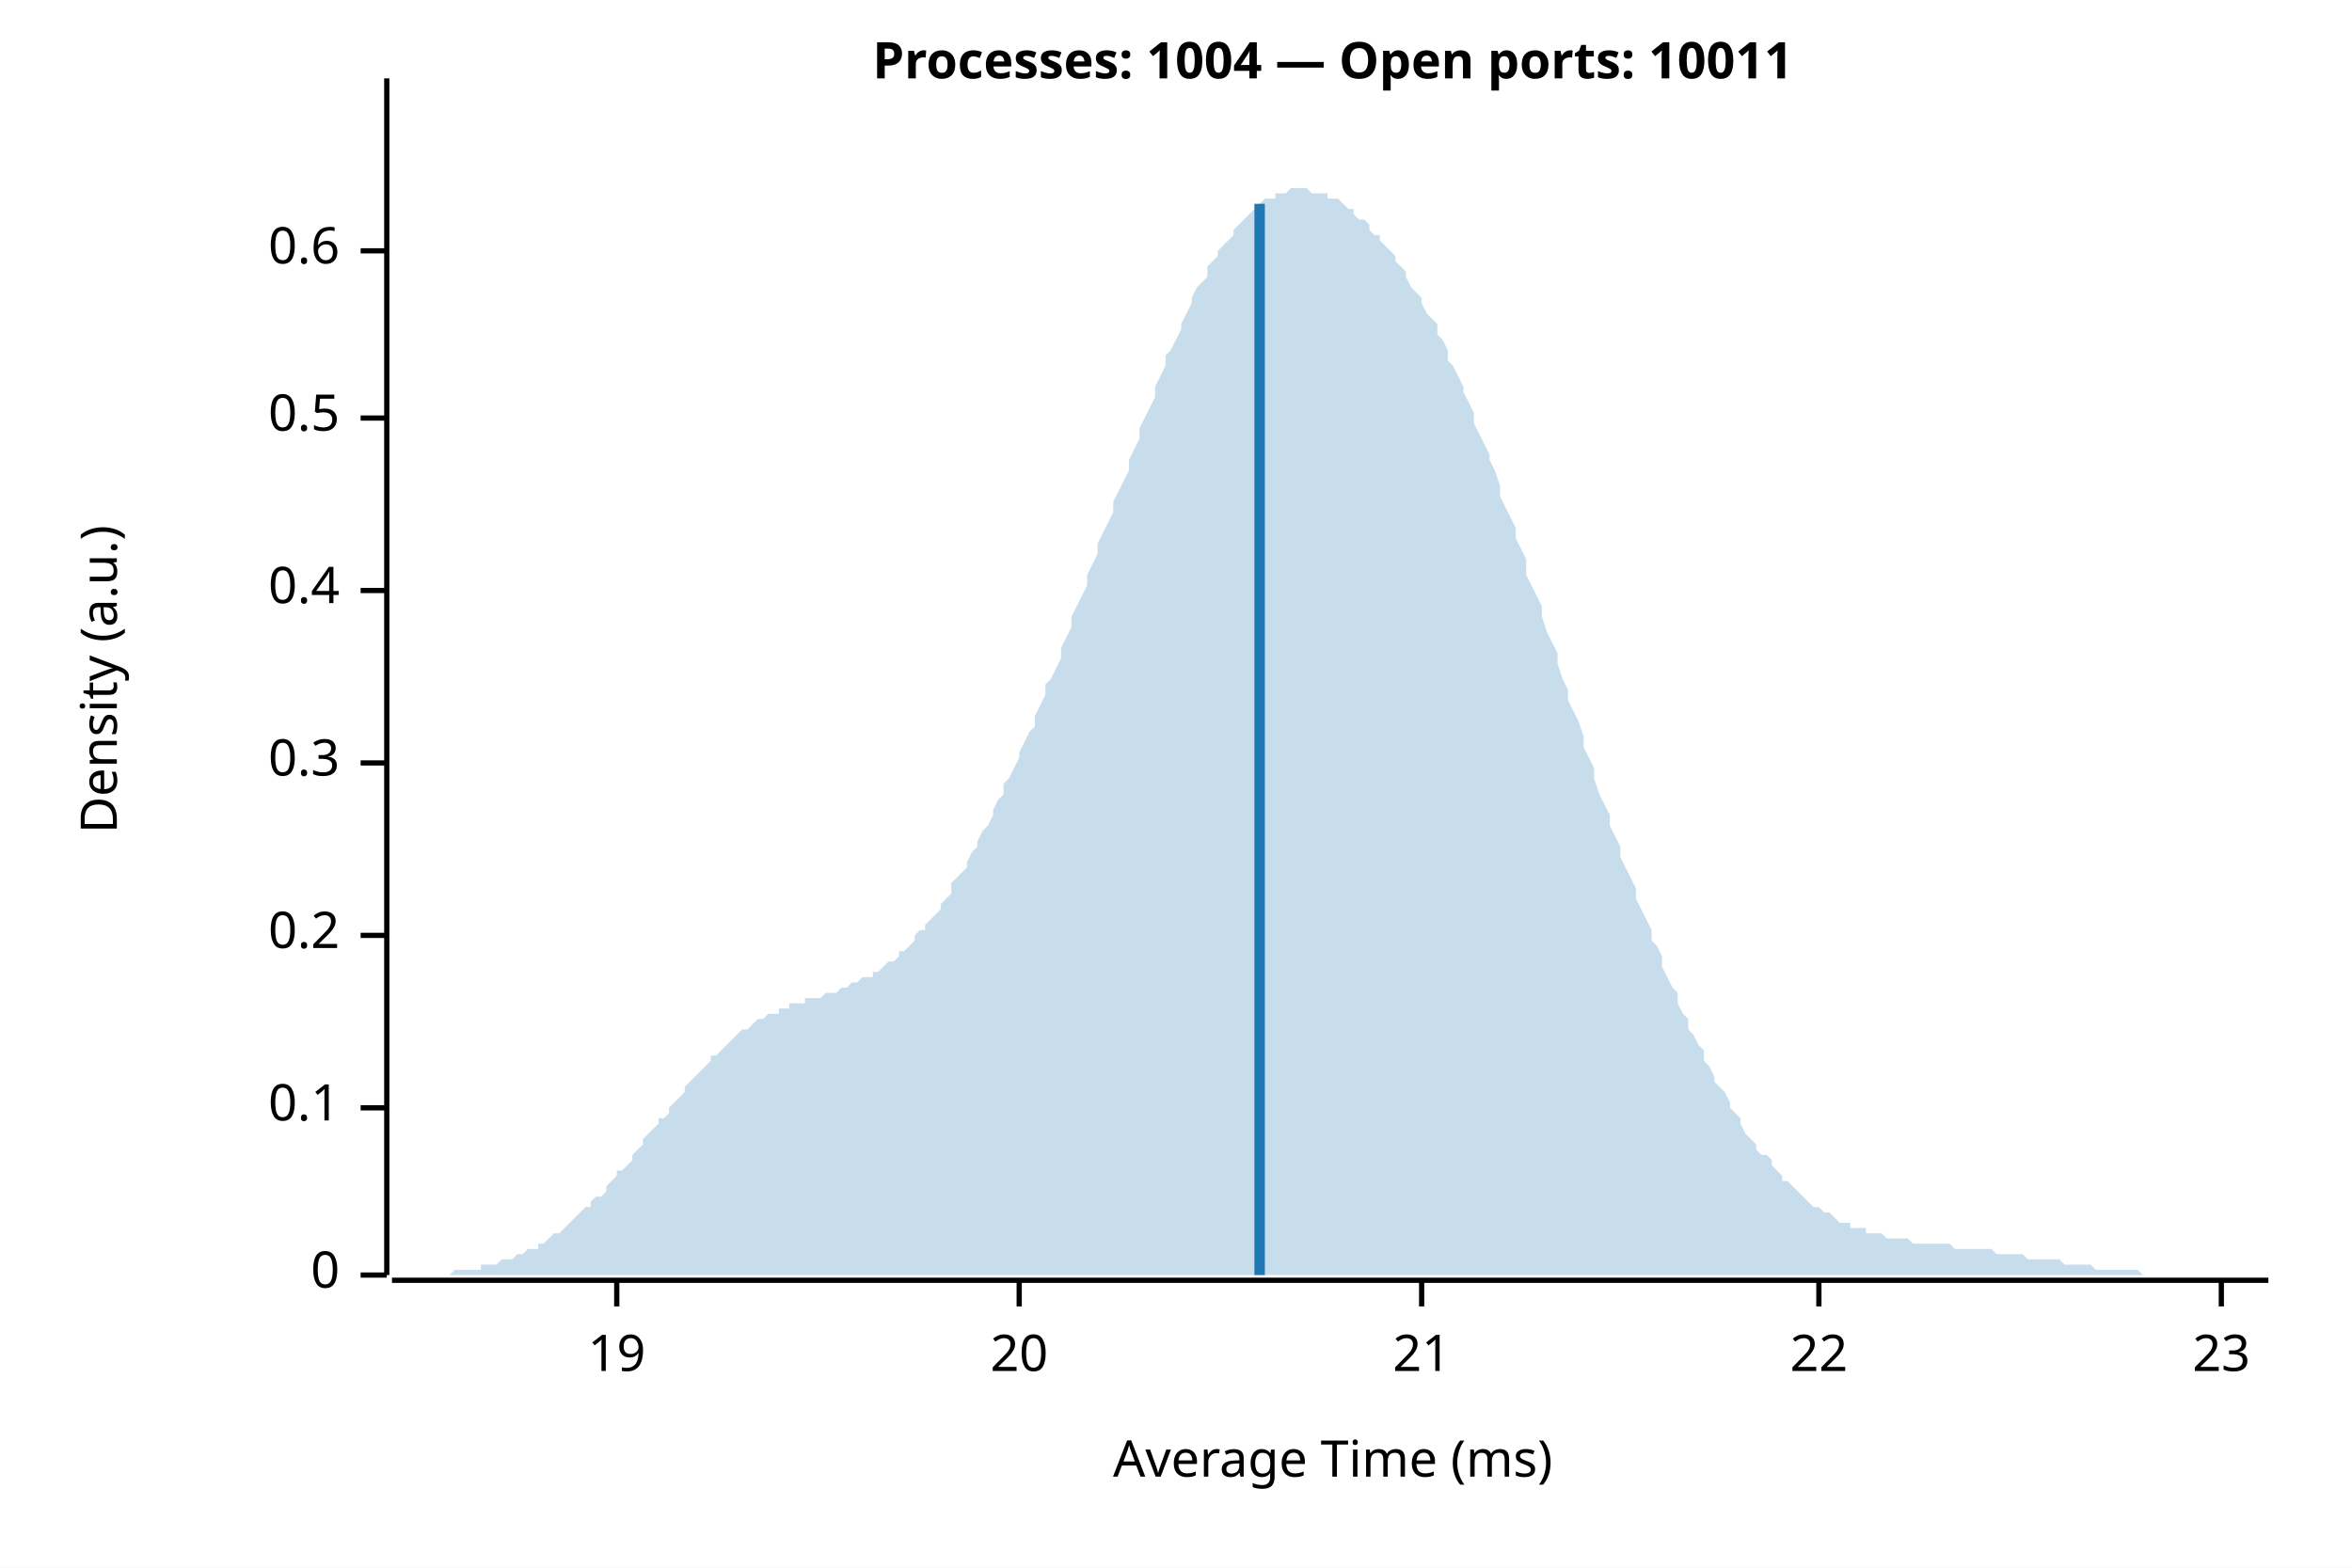
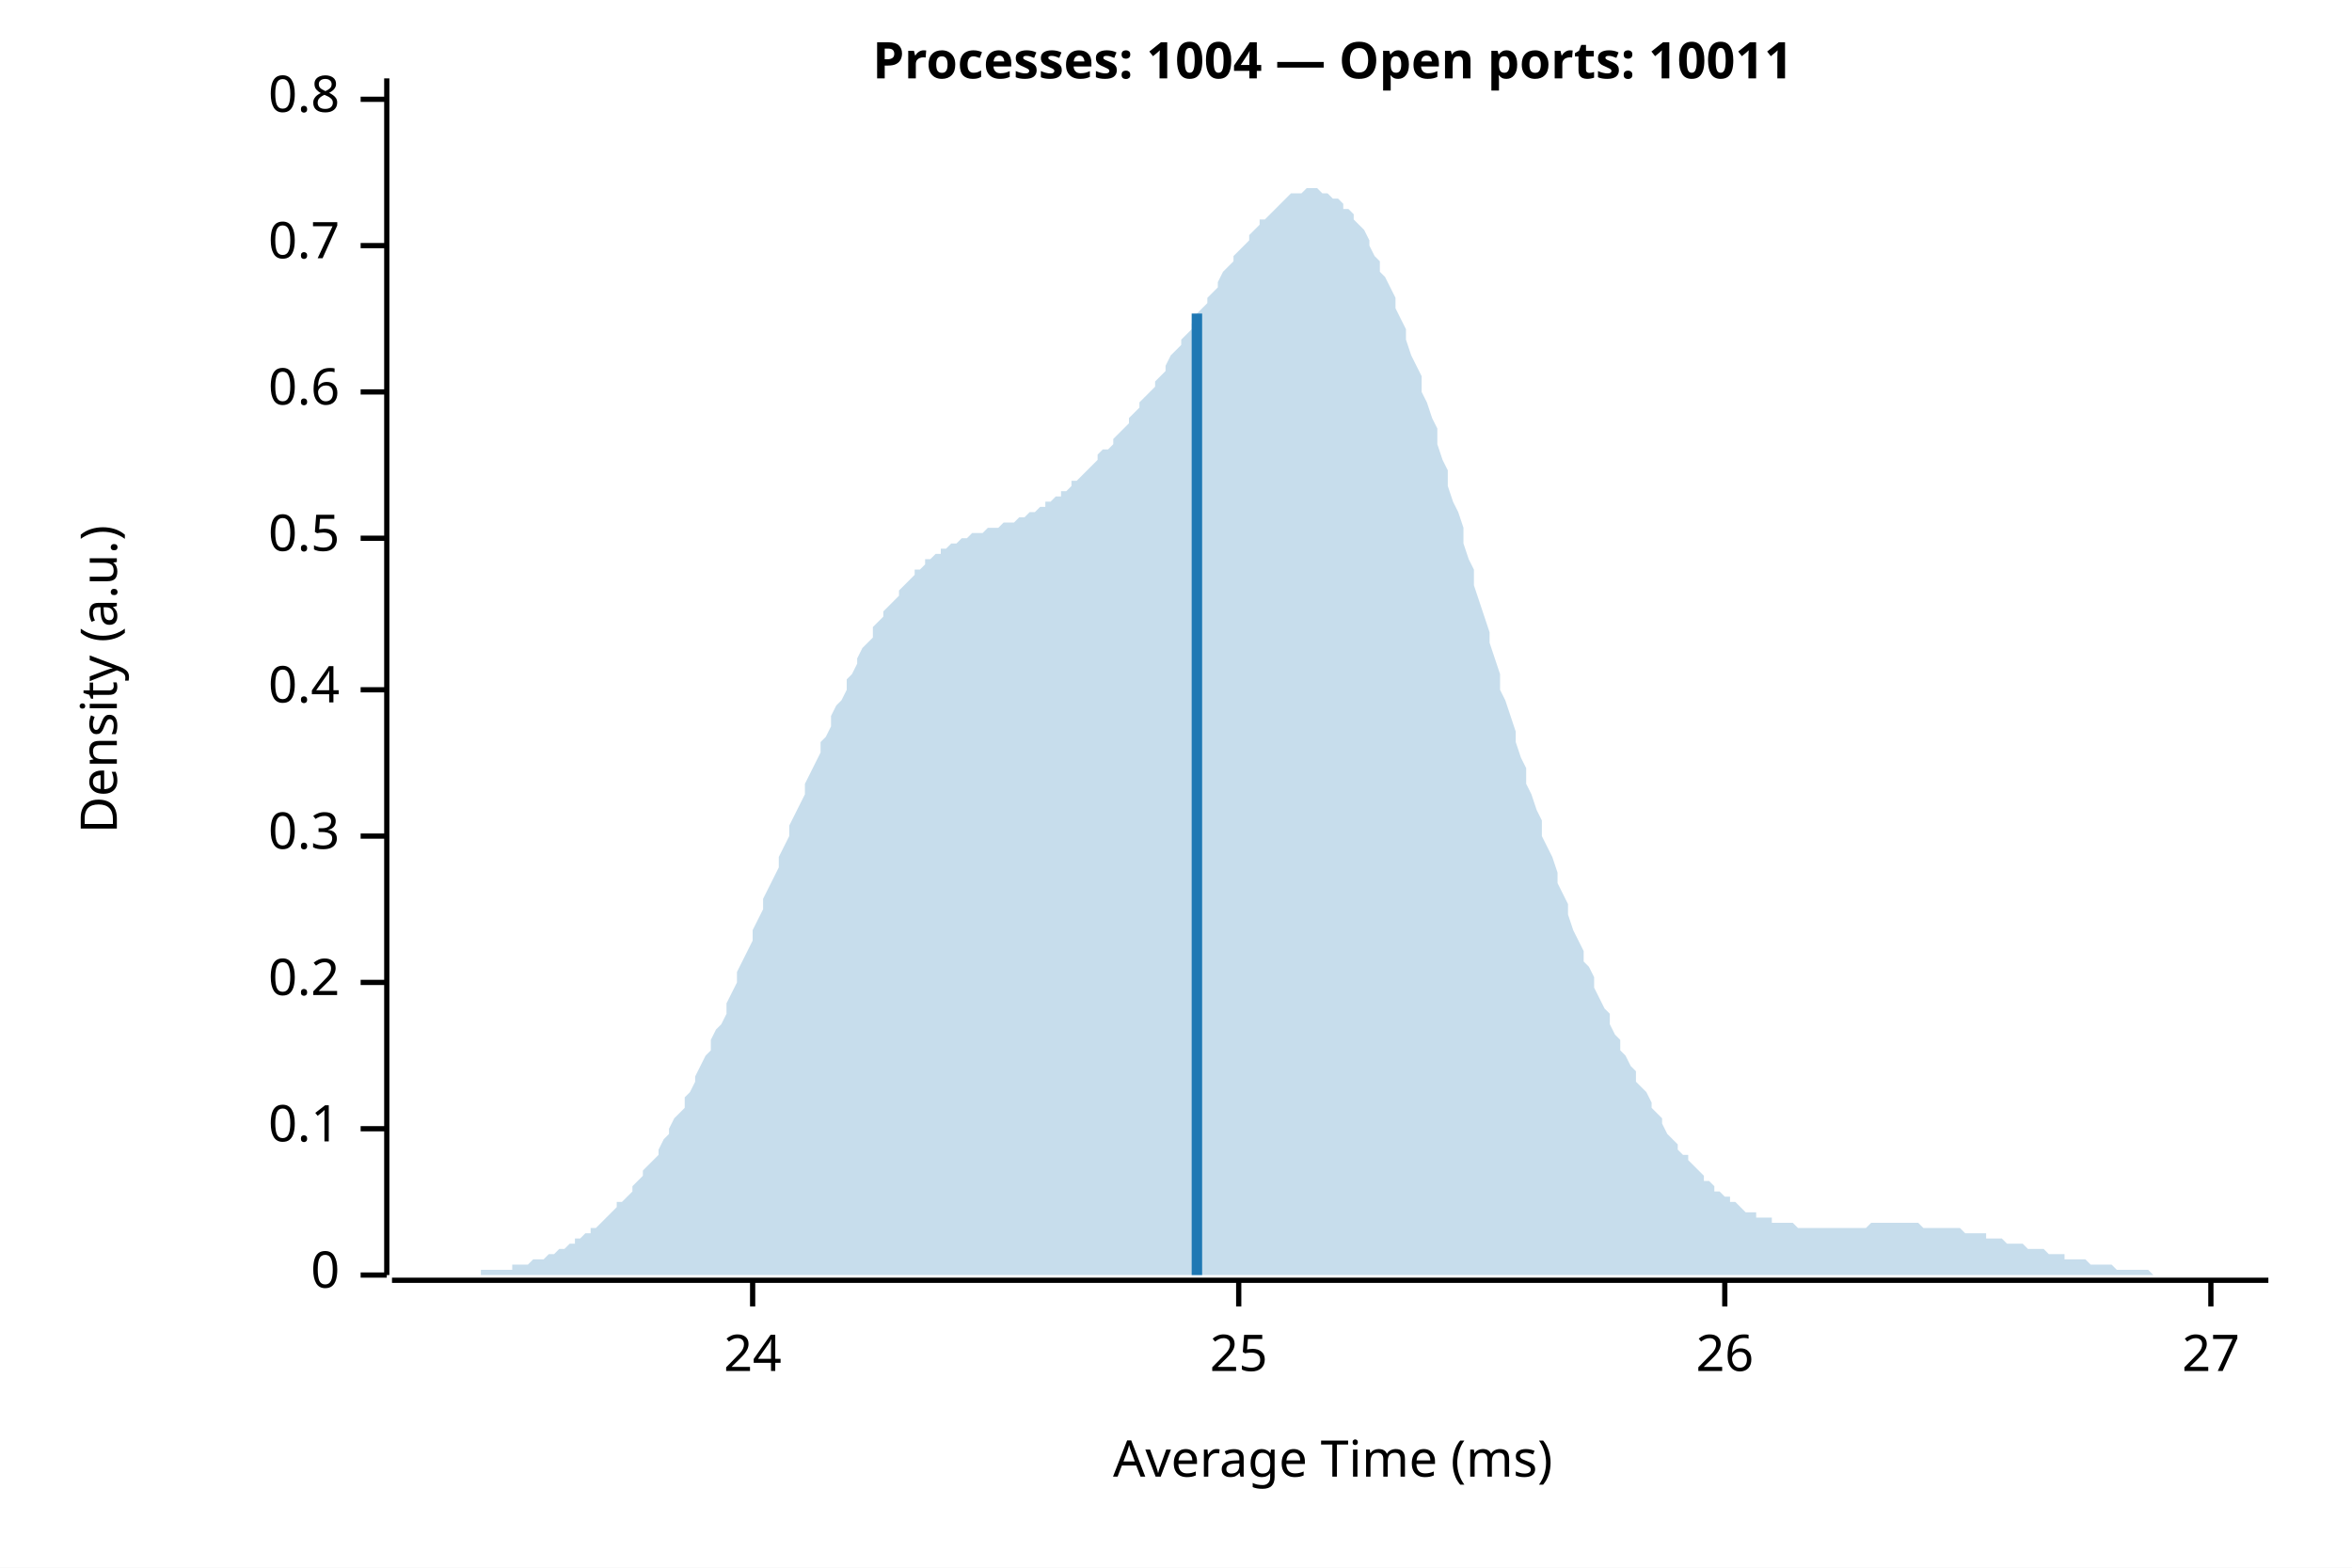
<svg xmlns="http://www.w3.org/2000/svg" width="450" height="300" viewBox="0 0 450 300">
  <rect width="100%" height="100%" fill="white" />
  <text x="255" y="15" font-weight="bold" text-anchor="middle" font-family="sans-serif" font-size="9.677" opacity="1" fill="#000000">Processes: 1004 — Open ports: 10011</text>
  <text x="15" y="130" dy="0.76em" text-anchor="middle" font-family="sans-serif" font-size="9.677" opacity="1" fill="#000000" transform="rotate(270, 15, 130)">
Density (a.u.)
</text>
  <text x="255" y="285" dy="-0.5ex" text-anchor="middle" font-family="sans-serif" font-size="9.677" opacity="1" fill="#000000">
Average Time (ms)
</text>
  <polyline fill="none" opacity="1" stroke="#000000" stroke-width="1" points="74,15 74,244 " />
  <text x="65" y="244" dy="0.5ex" text-anchor="end" font-family="sans-serif" font-size="9.677" opacity="1" fill="#000000">
0
</text>
  <polyline fill="none" opacity="1" stroke="#000000" stroke-width="1" points="69,244 74,244 " />
-   <text x="65" y="212" dy="0.5ex" text-anchor="end" font-family="sans-serif" font-size="9.677" opacity="1" fill="#000000">
+   <text x="65" y="216" dy="0.5ex" text-anchor="end" font-family="sans-serif" font-size="9.677" opacity="1" fill="#000000">
0.1
</text>
-   <polyline fill="none" opacity="1" stroke="#000000" stroke-width="1" points="69,212 74,212 " />
-   <text x="65" y="179" dy="0.5ex" text-anchor="end" font-family="sans-serif" font-size="9.677" opacity="1" fill="#000000">
+   <polyline fill="none" opacity="1" stroke="#000000" stroke-width="1" points="69,216 74,216 " />
+   <text x="65" y="188" dy="0.5ex" text-anchor="end" font-family="sans-serif" font-size="9.677" opacity="1" fill="#000000">
0.2
</text>
-   <polyline fill="none" opacity="1" stroke="#000000" stroke-width="1" points="69,179 74,179 " />
-   <text x="65" y="146" dy="0.5ex" text-anchor="end" font-family="sans-serif" font-size="9.677" opacity="1" fill="#000000">
+   <polyline fill="none" opacity="1" stroke="#000000" stroke-width="1" points="69,188 74,188 " />
+   <text x="65" y="160" dy="0.5ex" text-anchor="end" font-family="sans-serif" font-size="9.677" opacity="1" fill="#000000">
0.3
</text>
-   <polyline fill="none" opacity="1" stroke="#000000" stroke-width="1" points="69,146 74,146 " />
-   <text x="65" y="113" dy="0.5ex" text-anchor="end" font-family="sans-serif" font-size="9.677" opacity="1" fill="#000000">
+   <polyline fill="none" opacity="1" stroke="#000000" stroke-width="1" points="69,160 74,160 " />
+   <text x="65" y="132" dy="0.5ex" text-anchor="end" font-family="sans-serif" font-size="9.677" opacity="1" fill="#000000">
0.4
</text>
-   <polyline fill="none" opacity="1" stroke="#000000" stroke-width="1" points="69,113 74,113 " />
-   <text x="65" y="80" dy="0.5ex" text-anchor="end" font-family="sans-serif" font-size="9.677" opacity="1" fill="#000000">
+   <polyline fill="none" opacity="1" stroke="#000000" stroke-width="1" points="69,132 74,132 " />
+   <text x="65" y="103" dy="0.5ex" text-anchor="end" font-family="sans-serif" font-size="9.677" opacity="1" fill="#000000">
0.5
</text>
-   <polyline fill="none" opacity="1" stroke="#000000" stroke-width="1" points="69,80 74,80 " />
-   <text x="65" y="48" dy="0.5ex" text-anchor="end" font-family="sans-serif" font-size="9.677" opacity="1" fill="#000000">
+   <polyline fill="none" opacity="1" stroke="#000000" stroke-width="1" points="69,103 74,103 " />
+   <text x="65" y="75" dy="0.5ex" text-anchor="end" font-family="sans-serif" font-size="9.677" opacity="1" fill="#000000">
0.6
</text>
-   <polyline fill="none" opacity="1" stroke="#000000" stroke-width="1" points="69,48 74,48 " />
+   <polyline fill="none" opacity="1" stroke="#000000" stroke-width="1" points="69,75 74,75 " />
+   <text x="65" y="47" dy="0.5ex" text-anchor="end" font-family="sans-serif" font-size="9.677" opacity="1" fill="#000000">
+ 0.7
+ </text>
+   <polyline fill="none" opacity="1" stroke="#000000" stroke-width="1" points="69,47 74,47 " />
+   <text x="65" y="19" dy="0.5ex" text-anchor="end" font-family="sans-serif" font-size="9.677" opacity="1" fill="#000000">
+ 0.8
+ </text>
+   <polyline fill="none" opacity="1" stroke="#000000" stroke-width="1" points="69,19 74,19 " />
  <polyline fill="none" opacity="1" stroke="#000000" stroke-width="1" points="75,245 434,245 " />
-   <text x="118" y="255" dy="0.76em" text-anchor="middle" font-family="sans-serif" font-size="9.677" opacity="1" fill="#000000">
- 19
+   <text x="144" y="255" dy="0.76em" text-anchor="middle" font-family="sans-serif" font-size="9.677" opacity="1" fill="#000000">
+ 24
</text>
-   <polyline fill="none" opacity="1" stroke="#000000" stroke-width="1" points="118,245 118,250 " />
-   <text x="195" y="255" dy="0.76em" text-anchor="middle" font-family="sans-serif" font-size="9.677" opacity="1" fill="#000000">
- 20
+   <polyline fill="none" opacity="1" stroke="#000000" stroke-width="1" points="144,245 144,250 " />
+   <text x="237" y="255" dy="0.76em" text-anchor="middle" font-family="sans-serif" font-size="9.677" opacity="1" fill="#000000">
+ 25
</text>
-   <polyline fill="none" opacity="1" stroke="#000000" stroke-width="1" points="195,245 195,250 " />
-   <text x="272" y="255" dy="0.76em" text-anchor="middle" font-family="sans-serif" font-size="9.677" opacity="1" fill="#000000">
- 21
+   <polyline fill="none" opacity="1" stroke="#000000" stroke-width="1" points="237,245 237,250 " />
+   <text x="330" y="255" dy="0.76em" text-anchor="middle" font-family="sans-serif" font-size="9.677" opacity="1" fill="#000000">
+ 26
</text>
-   <polyline fill="none" opacity="1" stroke="#000000" stroke-width="1" points="272,245 272,250 " />
-   <text x="348" y="255" dy="0.76em" text-anchor="middle" font-family="sans-serif" font-size="9.677" opacity="1" fill="#000000">
- 22
+   <polyline fill="none" opacity="1" stroke="#000000" stroke-width="1" points="330,245 330,250 " />
+   <text x="423" y="255" dy="0.76em" text-anchor="middle" font-family="sans-serif" font-size="9.677" opacity="1" fill="#000000">
+ 27
</text>
-   <polyline fill="none" opacity="1" stroke="#000000" stroke-width="1" points="348,245 348,250 " />
-   <text x="425" y="255" dy="0.76em" text-anchor="middle" font-family="sans-serif" font-size="9.677" opacity="1" fill="#000000">
- 23
- </text>
-   <polyline fill="none" opacity="1" stroke="#000000" stroke-width="1" points="425,245 425,250 " />
-   <polygon opacity="0.25" fill="#1F78B4" points="75,244 75,244 76,244 77,244 77,244 78,244 79,244 80,244 80,244 81,244 82,244 82,244 83,244 84,244 85,244 85,244 86,244 87,243 87,243 88,243 89,243 90,243 90,243 91,243 92,243 92,242 93,242 94,242 95,242 95,242 96,241 97,241 98,241 98,241 99,240 100,240 100,240 101,239 102,239 103,239 103,238 104,238 105,237 105,237 106,236 107,236 108,235 108,235 109,234 110,233 110,233 111,232 112,231 113,231 113,230 114,229 115,229 116,228 116,227 117,226 118,225 118,224 119,224 120,223 121,222 121,221 122,220 123,219 123,218 124,217 125,216 126,215 126,214 127,214 128,213 128,212 129,211 130,210 131,209 131,208 132,207 133,206 133,206 134,205 135,204 136,203 136,202 137,202 138,201 139,200 139,200 140,199 141,198 141,198 142,197 143,197 144,196 144,196 145,195 146,195 146,195 147,194 148,194 149,194 149,193 150,193 151,193 151,192 152,192 153,192 154,192 154,191 155,191 156,191 157,191 157,191 158,190 159,190 159,190 160,190 161,189 162,189 162,189 163,188 164,188 164,188 165,187 166,187 167,187 167,186 168,186 169,185 169,185 170,184 171,184 172,183 172,182 173,182 174,181 175,180 175,179 176,178 177,178 177,177 178,176 179,175 180,174 180,173 181,172 182,171 182,169 183,168 184,167 185,166 185,165 186,163 187,162 187,161 188,159 189,158 190,156 190,155 191,153 192,152 192,150 193,149 194,147 195,145 195,144 196,142 197,140 198,139 198,137 199,135 200,133 200,131 201,130 202,128 203,126 203,124 204,122 205,120 205,118 206,116 207,114 208,112 208,110 209,108 210,106 210,104 211,102 212,100 213,98 213,96 214,94 215,92 216,90 216,88 217,86 218,84 218,82 219,80 220,78 221,76 221,74 222,72 223,70 223,68 224,67 225,65 226,63 226,62 227,60 228,58 228,57 229,55 230,54 231,53 231,51 232,50 233,49 233,48 234,47 235,46 236,45 236,44 237,43 238,42 239,41 239,41 240,40 241,39 241,39 242,38 243,38 244,38 244,37 245,37 246,37 246,37 247,36 248,36 249,36 249,36 250,36 251,37 251,37 252,37 253,37 254,37 254,38 255,38 256,38 257,39 257,39 258,40 259,40 259,41 260,42 261,42 262,43 262,44 263,45 264,45 264,46 265,47 266,48 267,49 267,50 268,51 269,52 269,53 270,55 271,56 272,57 272,58 273,60 274,61 275,62 275,64 276,65 277,67 277,69 278,70 279,72 280,74 280,75 281,77 282,79 282,81 283,83 284,85 285,87 285,88 286,90 287,93 287,95 288,97 289,99 290,101 290,103 291,105 292,107 292,110 293,112 294,114 295,116 295,118 296,121 297,123 298,125 298,127 299,130 300,132 300,134 301,136 302,138 303,141 303,143 304,145 305,147 305,149 306,152 307,154 308,156 308,158 309,160 310,162 310,164 311,166 312,168 313,170 313,172 314,174 315,176 316,178 316,180 317,181 318,183 318,185 319,187 320,189 321,190 321,192 322,194 323,195 323,197 324,198 325,200 326,201 326,203 327,204 328,206 328,207 329,208 330,209 331,211 331,212 332,213 333,214 333,215 334,217 335,218 336,219 336,220 337,221 338,221 339,222 339,223 340,224 341,225 341,226 342,226 343,227 344,228 344,228 345,229 346,230 346,230 347,231 348,231 349,232 349,232 350,232 351,233 351,233 352,234 353,234 354,234 354,235 355,235 356,235 357,235 357,236 358,236 359,236 359,236 360,236 361,237 362,237 362,237 363,237 364,237 364,237 365,237 366,238 367,238 367,238 368,238 369,238 369,238 370,238 371,238 372,238 372,238 373,238 374,239 375,239 375,239 376,239 377,239 377,239 378,239 379,239 380,239 380,239 381,239 382,240 382,240 383,240 384,240 385,240 385,240 386,240 387,240 387,240 388,241 389,241 390,241 390,241 391,241 392,241 392,241 393,241 394,241 395,242 395,242 396,242 397,242 398,242 398,242 399,242 400,242 400,242 401,243 402,243 403,243 403,243 404,243 405,243 405,243 406,243 407,243 408,243 408,243 409,243 410,244 410,244 411,244 412,244 413,244 413,244 414,244 415,244 416,244 416,244 417,244 418,244 418,244 419,244 420,244 421,244 421,244 422,244 423,244 423,244 424,244 425,244 426,244 426,244 427,244 428,244 428,244 429,244 430,244 431,244 431,244 432,244 433,244 434,244 434,244 75,244 " />
-   <polyline fill="none" opacity="1" stroke="#1F78B4" stroke-width="2" points="241,244 241,39 " />
+   <polyline fill="none" opacity="1" stroke="#000000" stroke-width="1" points="423,245 423,250 " />
+   <polygon opacity="0.25" fill="#1F78B4" points="75,244 75,244 76,244 77,244 77,244 78,244 79,244 80,244 80,244 81,244 82,244 82,244 83,244 84,244 85,244 85,244 86,244 87,244 87,244 88,244 89,244 90,244 90,244 91,244 92,244 92,243 93,243 94,243 95,243 95,243 96,243 97,243 98,243 98,242 99,242 100,242 100,242 101,242 102,241 103,241 103,241 104,241 105,240 105,240 106,240 107,239 108,239 108,239 109,238 110,238 110,237 111,237 112,236 113,236 113,235 114,235 115,234 116,233 116,233 117,232 118,231 118,230 119,230 120,229 121,228 121,227 122,226 123,225 123,224 124,223 125,222 126,221 126,220 127,218 128,217 128,216 129,214 130,213 131,212 131,210 132,209 133,207 133,206 134,204 135,202 136,201 136,199 137,197 138,196 139,194 139,192 140,190 141,188 141,186 142,184 143,182 144,180 144,178 145,176 146,174 146,172 147,170 148,168 149,166 149,164 150,162 151,160 151,158 152,156 153,154 154,152 154,150 155,148 156,146 157,144 157,142 158,141 159,139 159,137 160,135 161,134 162,132 162,130 163,129 164,127 164,126 165,124 166,123 167,122 167,120 168,119 169,118 169,117 170,116 171,115 172,114 172,113 173,112 174,111 175,110 175,109 176,109 177,108 177,107 178,107 179,106 180,106 180,105 181,105 182,104 182,104 183,104 184,103 185,103 185,103 186,102 187,102 187,102 188,102 189,101 190,101 190,101 191,101 192,100 192,100 193,100 194,100 195,99 195,99 196,99 197,98 198,98 198,98 199,97 200,97 200,96 201,96 202,95 203,95 203,94 204,94 205,93 205,92 206,92 207,91 208,90 208,90 209,89 210,88 210,87 211,86 212,86 213,85 213,84 214,83 215,82 216,81 216,80 217,79 218,78 218,77 219,76 220,75 221,74 221,73 222,72 223,71 223,70 224,68 225,67 226,66 226,65 227,64 228,63 228,62 229,60 230,59 231,58 231,57 232,56 233,55 233,54 234,52 235,51 236,50 236,49 237,48 238,47 239,46 239,45 240,44 241,43 241,42 242,42 243,41 244,40 244,40 245,39 246,38 246,38 247,37 248,37 249,37 249,37 250,36 251,36 251,36 252,36 253,37 254,37 254,37 255,38 256,38 257,39 257,40 258,40 259,41 259,42 260,43 261,44 262,46 262,47 263,49 264,50 264,52 265,53 266,55 267,57 267,59 268,61 269,63 269,65 270,68 271,70 272,72 272,75 273,77 274,80 275,82 275,85 276,88 277,90 277,93 278,96 279,98 280,101 280,104 281,107 282,109 282,112 283,115 284,118 285,121 285,123 286,126 287,129 287,132 288,134 289,137 290,140 290,142 291,145 292,147 292,150 293,152 294,155 295,157 295,160 296,162 297,164 298,167 298,169 299,171 300,173 300,175 301,178 302,180 303,182 303,184 304,185 305,187 305,189 306,191 307,193 308,194 308,196 309,198 310,199 310,201 311,202 312,204 313,205 313,207 314,208 315,209 316,211 316,212 317,213 318,214 318,215 319,217 320,218 321,219 321,220 322,221 323,221 323,222 324,223 325,224 326,225 326,226 327,226 328,227 328,228 329,228 330,229 331,229 331,230 332,230 333,231 333,231 334,232 335,232 336,232 336,233 337,233 338,233 339,233 339,234 340,234 341,234 341,234 342,234 343,234 344,235 344,235 345,235 346,235 346,235 347,235 348,235 349,235 349,235 350,235 351,235 351,235 352,235 353,235 354,235 354,235 355,235 356,235 357,235 357,235 358,234 359,234 359,234 360,234 361,234 362,234 362,234 363,234 364,234 364,234 365,234 366,234 367,234 367,234 368,235 369,235 369,235 370,235 371,235 372,235 372,235 373,235 374,235 375,235 375,235 376,236 377,236 377,236 378,236 379,236 380,236 380,237 381,237 382,237 382,237 383,237 384,238 385,238 385,238 386,238 387,238 387,238 388,239 389,239 390,239 390,239 391,239 392,240 392,240 393,240 394,240 395,240 395,241 396,241 397,241 398,241 398,241 399,241 400,242 400,242 401,242 402,242 403,242 403,242 404,242 405,243 405,243 406,243 407,243 408,243 408,243 409,243 410,243 410,243 411,243 412,244 413,244 413,244 414,244 415,244 416,244 416,244 417,244 418,244 418,244 419,244 420,244 421,244 421,244 422,244 423,244 423,244 424,244 425,244 426,244 426,244 427,244 428,244 428,244 429,244 430,244 431,244 431,244 432,244 433,244 434,244 434,244 75,244 " />
+   <polyline fill="none" opacity="1" stroke="#1F78B4" stroke-width="2" points="229,244 229,60 " />
</svg>
